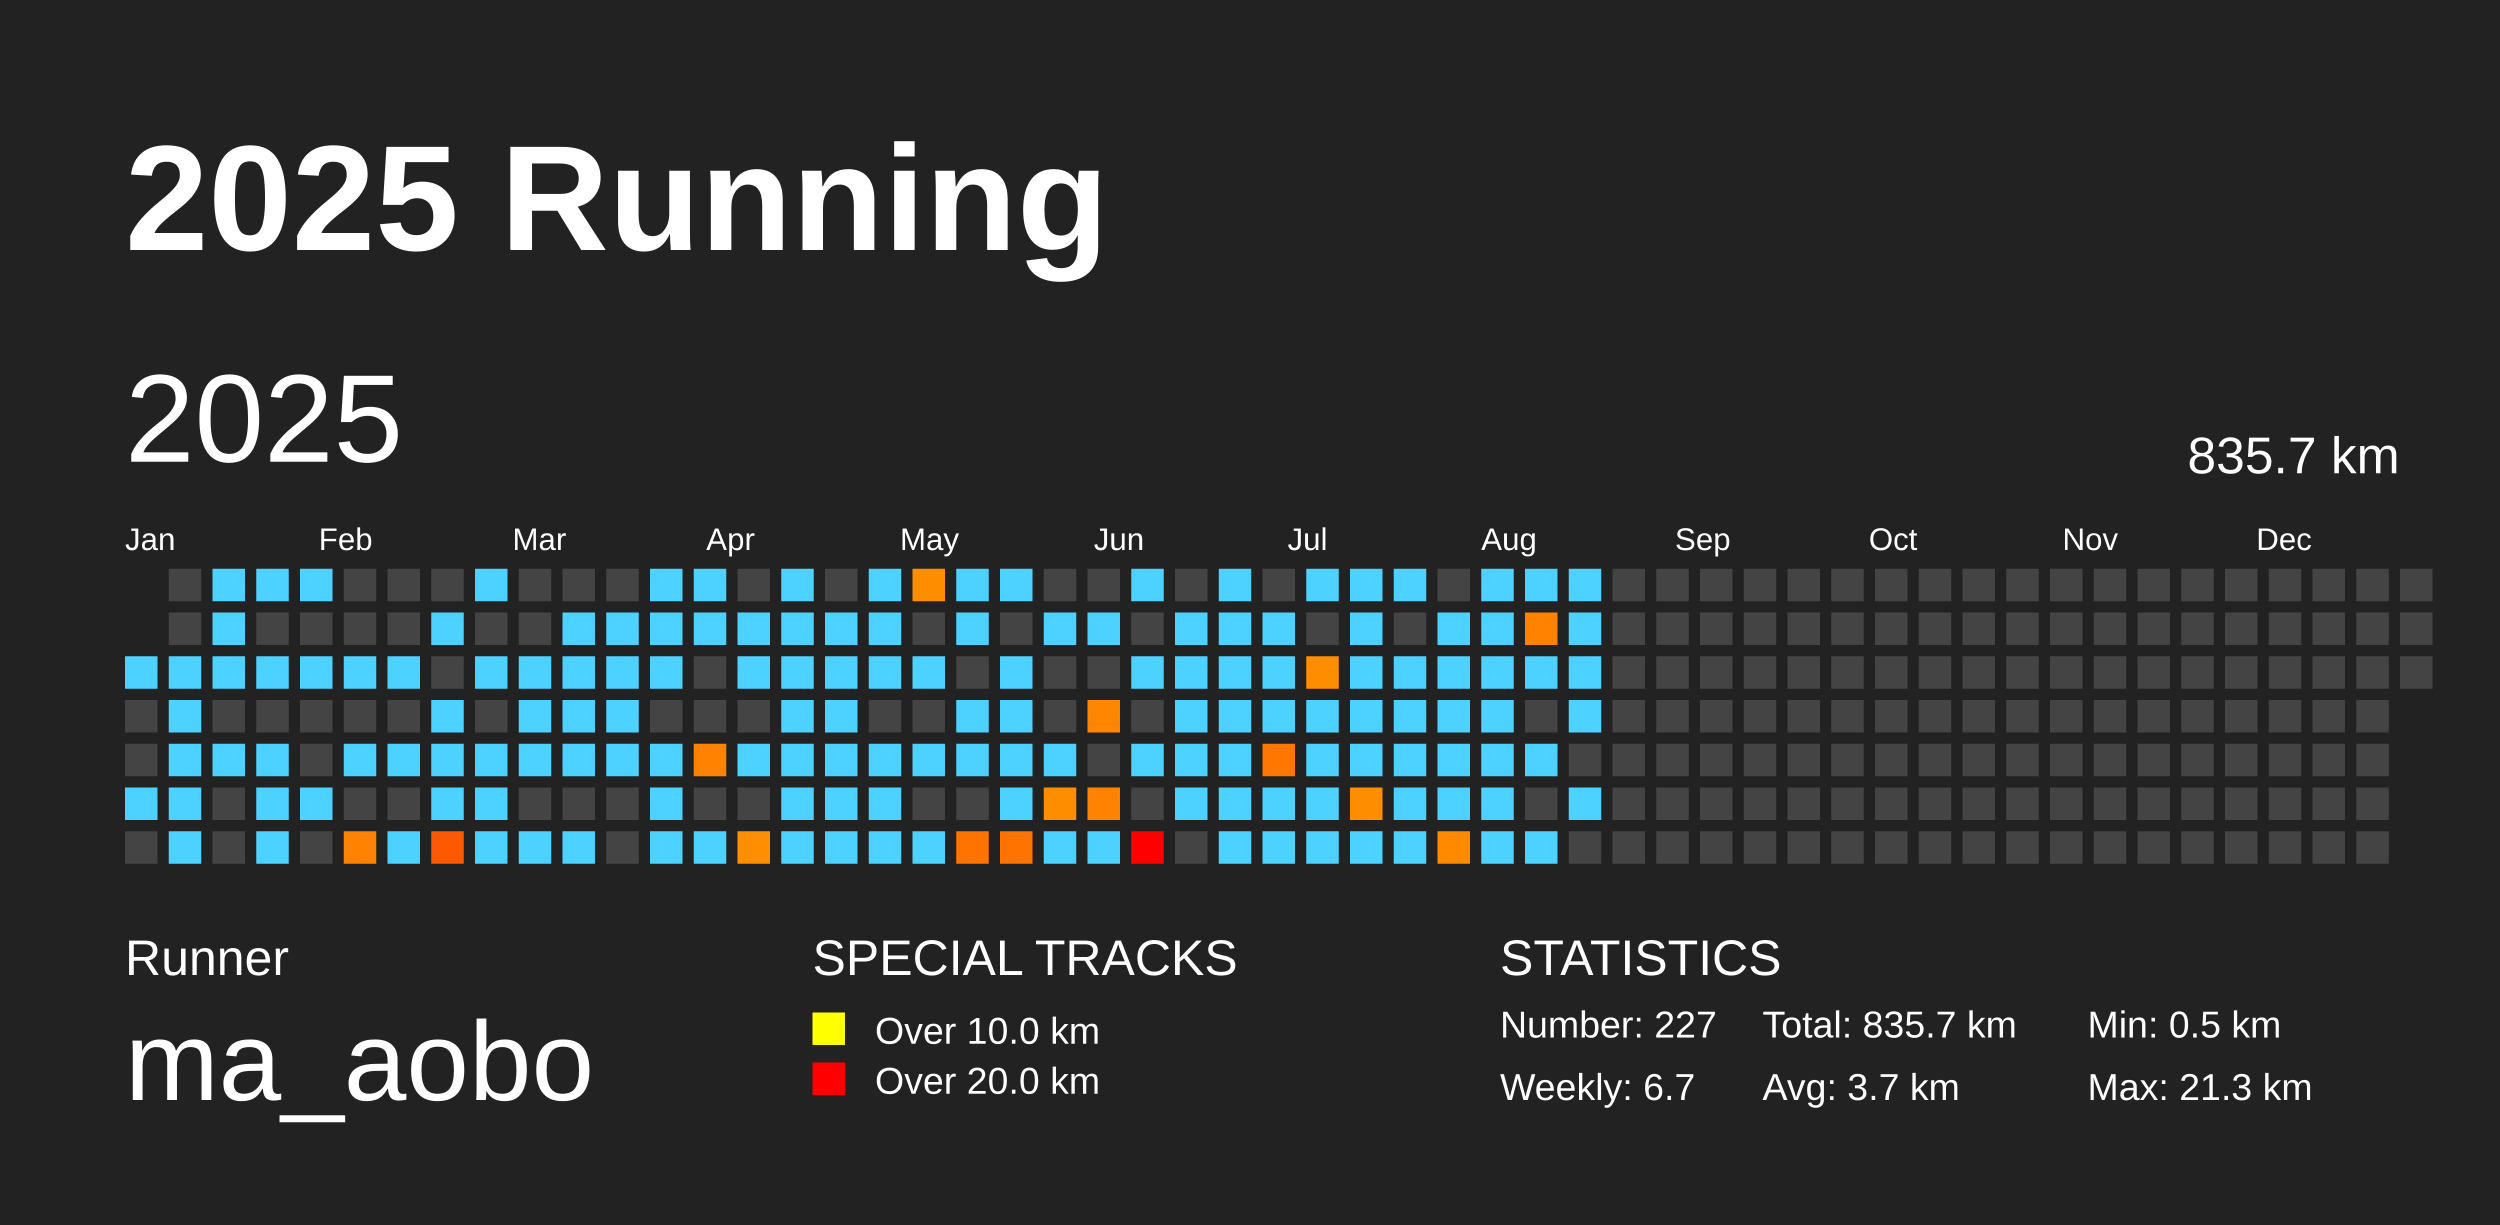
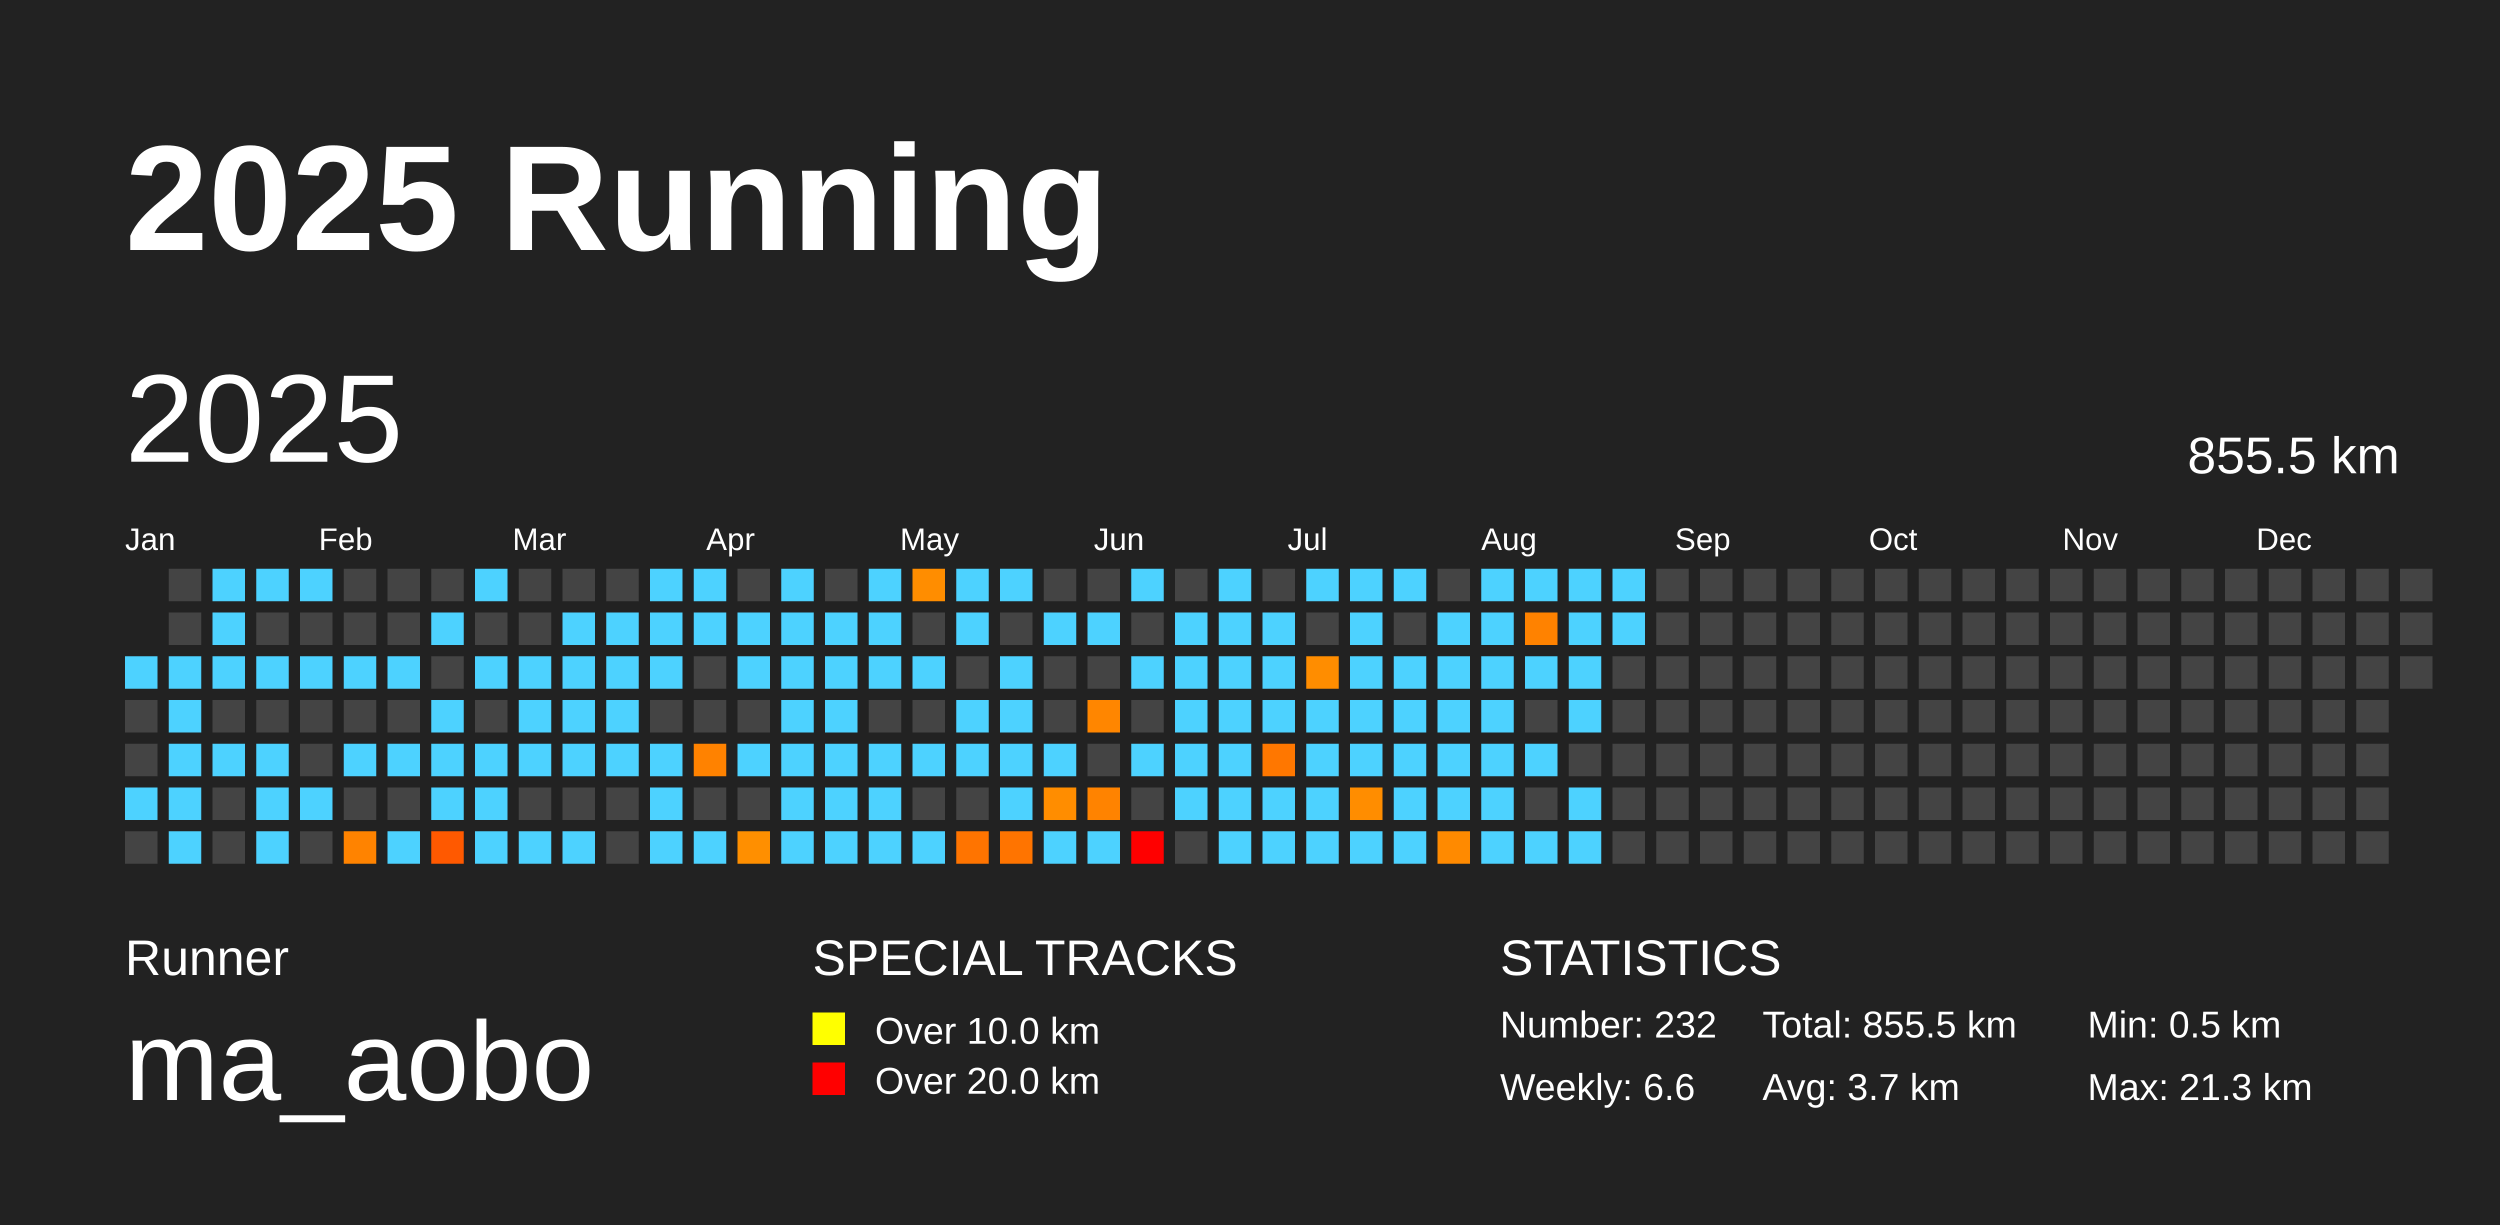
<svg xmlns="http://www.w3.org/2000/svg" baseProfile="full" height="98mm" version="1.1" viewBox="0,0,200,98" width="200mm">
  <defs />
  <rect fill="#222222" height="98" width="200" x="0" y="0" />
  <text fill="#FFFFFF" style="font-size:12px; font-family:Arial; font-weight:bold;" x="10" y="20">2025 Running</text>
  <text fill="#FFFFFF" style="font-size:4px; font-family:Arial" x="10" y="78">Runner</text>
  <text fill="#FFFFFF" style="font-size:9px; font-family:Arial" x="10" y="88">ma_aobo</text>
  <text fill="#FFFFFF" style="font-size:4px; font-family:Arial" x="65" y="78">SPECIAL TRACKS</text>
  <rect fill="yellow" height="2.6" width="2.6" x="65" y="81" />
  <text fill="#FFFFFF" style="font-size:3px; font-family:Arial" x="70" y="83.5">Over 10.0 km</text>
  <rect fill="red" height="2.6" width="2.6" x="65" y="85" />
  <text fill="#FFFFFF" style="font-size:3px; font-family:Arial" x="70" y="87.5">Over 20.0 km</text>
  <text fill="#FFFFFF" style="font-size:4px; font-family:Arial" x="120" y="78">STATISTICS</text>
-   <text fill="#FFFFFF" style="font-size:3px; font-family:Arial" x="120" y="83">Number: 227</text>
-   <text fill="#FFFFFF" style="font-size:3px; font-family:Arial" x="120" y="88">Weekly: 6.7</text>
-   <text fill="#FFFFFF" style="font-size:3px; font-family:Arial" x="141" y="83">Total: 835.7 km</text>
+   <text fill="#FFFFFF" style="font-size:3px; font-family:Arial" x="120" y="83">Number: 232</text>
+   <text fill="#FFFFFF" style="font-size:3px; font-family:Arial" x="120" y="88">Weekly: 6.6</text>
+   <text fill="#FFFFFF" style="font-size:3px; font-family:Arial" x="141" y="83">Total: 855.5 km</text>
  <text fill="#FFFFFF" style="font-size:3px; font-family:Arial" x="141" y="88">Avg: 3.7 km</text>
  <text fill="#FFFFFF" style="font-size:3px; font-family:Arial" x="167" y="83">Min: 0.5 km</text>
  <text fill="#FFFFFF" style="font-size:3px; font-family:Arial" x="167" y="88">Max: 21.3 km</text>
  <text dominant-baseline="hanging" fill="#FFFFFF" style="font-size:10.0px; font-family:Arial;" x="10" y="30">2025</text>
-   <text dominant-baseline="hanging" fill="#FFFFFF" style="font-size:4.125px; font-family:Arial;" x="175" y="35">835.7 km</text>
+   <text dominant-baseline="hanging" fill="#FFFFFF" style="font-size:4.125px; font-family:Arial;" x="175" y="35">855.5 km</text>
  <text fill="#FFFFFF" style="font-size:2.5px; font-family:Arial" x="10.0" y="44">Jan</text>
  <text fill="#FFFFFF" style="font-size:2.5px; font-family:Arial" x="25.5" y="44">Feb</text>
  <text fill="#FFFFFF" style="font-size:2.5px; font-family:Arial" x="41.0" y="44">Mar</text>
  <text fill="#FFFFFF" style="font-size:2.5px; font-family:Arial" x="56.5" y="44">Apr</text>
  <text fill="#FFFFFF" style="font-size:2.5px; font-family:Arial" x="72.0" y="44">May</text>
  <text fill="#FFFFFF" style="font-size:2.5px; font-family:Arial" x="87.5" y="44">Jun</text>
  <text fill="#FFFFFF" style="font-size:2.5px; font-family:Arial" x="103.0" y="44">Jul</text>
  <text fill="#FFFFFF" style="font-size:2.5px; font-family:Arial" x="118.5" y="44">Aug</text>
  <text fill="#FFFFFF" style="font-size:2.5px; font-family:Arial" x="134.0" y="44">Sep</text>
  <text fill="#FFFFFF" style="font-size:2.5px; font-family:Arial" x="149.5" y="44">Oct</text>
  <text fill="#FFFFFF" style="font-size:2.5px; font-family:Arial" x="165.0" y="44">Nov</text>
  <text fill="#FFFFFF" style="font-size:2.5px; font-family:Arial" x="180.5" y="44">Dec</text>
  <rect fill="#4dd2ff" height="2.6" width="2.6" x="10.0" y="52.5" />
  <rect fill="#444444" height="2.6" width="2.6" x="10.0" y="56.0" />
  <rect fill="#444444" height="2.6" width="2.6" x="10.0" y="59.5" />
  <rect fill="#4dd2ff" height="2.6" width="2.6" x="10.0" y="63.0" />
  <rect fill="#444444" height="2.6" width="2.6" x="10.0" y="66.5" />
  <rect fill="#444444" height="2.6" width="2.6" x="13.5" y="45.5" />
  <rect fill="#444444" height="2.6" width="2.6" x="13.5" y="49.0" />
  <rect fill="#4dd2ff" height="2.6" width="2.6" x="13.5" y="52.5" />
  <rect fill="#4dd2ff" height="2.6" width="2.6" x="13.5" y="56.0" />
  <rect fill="#4dd2ff" height="2.6" width="2.6" x="13.5" y="59.5" />
  <rect fill="#4dd2ff" height="2.6" width="2.6" x="13.5" y="63.0" />
  <rect fill="#4dd2ff" height="2.6" width="2.6" x="13.5" y="66.5" />
  <rect fill="#4dd2ff" height="2.6" width="2.6" x="17.0" y="45.5" />
  <rect fill="#4dd2ff" height="2.6" width="2.6" x="17.0" y="49.0" />
  <rect fill="#4dd2ff" height="2.6" width="2.6" x="17.0" y="52.5" />
  <rect fill="#444444" height="2.6" width="2.6" x="17.0" y="56.0" />
  <rect fill="#4dd2ff" height="2.6" width="2.6" x="17.0" y="59.5" />
  <rect fill="#444444" height="2.6" width="2.6" x="17.0" y="63.0" />
  <rect fill="#444444" height="2.6" width="2.6" x="17.0" y="66.5" />
  <rect fill="#4dd2ff" height="2.6" width="2.6" x="20.5" y="45.5" />
  <rect fill="#444444" height="2.6" width="2.6" x="20.5" y="49.0" />
  <rect fill="#4dd2ff" height="2.6" width="2.6" x="20.5" y="52.5" />
  <rect fill="#444444" height="2.6" width="2.6" x="20.5" y="56.0" />
  <rect fill="#4dd2ff" height="2.6" width="2.6" x="20.5" y="59.5" />
  <rect fill="#4dd2ff" height="2.6" width="2.6" x="20.5" y="63.0" />
  <rect fill="#4dd2ff" height="2.6" width="2.6" x="20.5" y="66.5" />
  <rect fill="#4dd2ff" height="2.6" width="2.6" x="24.0" y="45.5" />
  <rect fill="#444444" height="2.6" width="2.6" x="24.0" y="49.0" />
  <rect fill="#4dd2ff" height="2.6" width="2.6" x="24.0" y="52.5" />
  <rect fill="#444444" height="2.6" width="2.6" x="24.0" y="56.0" />
  <rect fill="#444444" height="2.6" width="2.6" x="24.0" y="59.5" />
  <rect fill="#4dd2ff" height="2.6" width="2.6" x="24.0" y="63.0" />
  <rect fill="#444444" height="2.6" width="2.6" x="24.0" y="66.5" />
  <rect fill="#444444" height="2.6" width="2.6" x="27.5" y="45.5" />
  <rect fill="#444444" height="2.6" width="2.6" x="27.5" y="49.0" />
  <rect fill="#4dd2ff" height="2.6" width="2.6" x="27.5" y="52.5" />
  <rect fill="#444444" height="2.6" width="2.6" x="27.5" y="56.0" />
  <rect fill="#4dd2ff" height="2.6" width="2.6" x="27.5" y="59.5" />
  <rect fill="#444444" height="2.6" width="2.6" x="27.5" y="63.0" />
  <rect fill="#ff8300" height="2.6" width="2.6" x="27.5" y="66.5" />
  <rect fill="#444444" height="2.6" width="2.6" x="31.0" y="45.5" />
  <rect fill="#444444" height="2.6" width="2.6" x="31.0" y="49.0" />
  <rect fill="#4dd2ff" height="2.6" width="2.6" x="31.0" y="52.5" />
  <rect fill="#444444" height="2.6" width="2.6" x="31.0" y="56.0" />
  <rect fill="#4dd2ff" height="2.6" width="2.6" x="31.0" y="59.5" />
  <rect fill="#444444" height="2.6" width="2.6" x="31.0" y="63.0" />
  <rect fill="#4dd2ff" height="2.6" width="2.6" x="31.0" y="66.5" />
  <rect fill="#444444" height="2.6" width="2.6" x="34.5" y="45.5" />
  <rect fill="#4dd2ff" height="2.6" width="2.6" x="34.5" y="49.0" />
  <rect fill="#444444" height="2.6" width="2.6" x="34.5" y="52.5" />
  <rect fill="#4dd2ff" height="2.6" width="2.6" x="34.5" y="56.0" />
  <rect fill="#4dd2ff" height="2.6" width="2.6" x="34.5" y="59.5" />
  <rect fill="#4dd2ff" height="2.6" width="2.6" x="34.5" y="63.0" />
  <rect fill="#ff5900" height="2.6" width="2.6" x="34.5" y="66.5" />
  <rect fill="#4dd2ff" height="2.6" width="2.6" x="38.0" y="45.5" />
  <rect fill="#444444" height="2.6" width="2.6" x="38.0" y="49.0" />
  <rect fill="#4dd2ff" height="2.6" width="2.6" x="38.0" y="52.5" />
  <rect fill="#444444" height="2.6" width="2.6" x="38.0" y="56.0" />
  <rect fill="#4dd2ff" height="2.6" width="2.6" x="38.0" y="59.5" />
  <rect fill="#4dd2ff" height="2.6" width="2.6" x="38.0" y="63.0" />
  <rect fill="#4dd2ff" height="2.6" width="2.6" x="38.0" y="66.5" />
  <rect fill="#444444" height="2.6" width="2.6" x="41.5" y="45.5" />
  <rect fill="#444444" height="2.6" width="2.6" x="41.5" y="49.0" />
  <rect fill="#4dd2ff" height="2.6" width="2.6" x="41.5" y="52.5" />
  <rect fill="#4dd2ff" height="2.6" width="2.6" x="41.5" y="56.0" />
  <rect fill="#4dd2ff" height="2.6" width="2.6" x="41.5" y="59.5" />
  <rect fill="#444444" height="2.6" width="2.6" x="41.5" y="63.0" />
  <rect fill="#4dd2ff" height="2.6" width="2.6" x="41.5" y="66.5" />
  <rect fill="#444444" height="2.6" width="2.6" x="45.0" y="45.5" />
  <rect fill="#4dd2ff" height="2.6" width="2.6" x="45.0" y="49.0" />
  <rect fill="#4dd2ff" height="2.6" width="2.6" x="45.0" y="52.5" />
  <rect fill="#4dd2ff" height="2.6" width="2.6" x="45.0" y="56.0" />
  <rect fill="#4dd2ff" height="2.6" width="2.6" x="45.0" y="59.5" />
  <rect fill="#444444" height="2.6" width="2.6" x="45.0" y="63.0" />
  <rect fill="#4dd2ff" height="2.6" width="2.6" x="45.0" y="66.5" />
  <rect fill="#444444" height="2.6" width="2.6" x="48.5" y="45.5" />
  <rect fill="#4dd2ff" height="2.6" width="2.6" x="48.5" y="49.0" />
  <rect fill="#4dd2ff" height="2.6" width="2.6" x="48.5" y="52.5" />
  <rect fill="#4dd2ff" height="2.6" width="2.6" x="48.5" y="56.0" />
  <rect fill="#4dd2ff" height="2.6" width="2.6" x="48.5" y="59.5" />
  <rect fill="#444444" height="2.6" width="2.6" x="48.5" y="63.0" />
  <rect fill="#444444" height="2.6" width="2.6" x="48.5" y="66.5" />
  <rect fill="#4dd2ff" height="2.6" width="2.6" x="52.0" y="45.5" />
  <rect fill="#4dd2ff" height="2.6" width="2.6" x="52.0" y="49.0" />
  <rect fill="#4dd2ff" height="2.6" width="2.6" x="52.0" y="52.5" />
  <rect fill="#444444" height="2.6" width="2.6" x="52.0" y="56.0" />
  <rect fill="#4dd2ff" height="2.6" width="2.6" x="52.0" y="59.5" />
  <rect fill="#4dd2ff" height="2.6" width="2.6" x="52.0" y="63.0" />
  <rect fill="#4dd2ff" height="2.6" width="2.6" x="52.0" y="66.5" />
  <rect fill="#4dd2ff" height="2.6" width="2.6" x="55.5" y="45.5" />
  <rect fill="#4dd2ff" height="2.6" width="2.6" x="55.5" y="49.0" />
  <rect fill="#444444" height="2.6" width="2.6" x="55.5" y="52.5" />
  <rect fill="#444444" height="2.6" width="2.6" x="55.5" y="56.0" />
  <rect fill="#ff8200" height="2.6" width="2.6" x="55.5" y="59.5" />
  <rect fill="#444444" height="2.6" width="2.6" x="55.5" y="63.0" />
  <rect fill="#4dd2ff" height="2.6" width="2.6" x="55.5" y="66.5" />
  <rect fill="#444444" height="2.6" width="2.6" x="59.0" y="45.5" />
  <rect fill="#4dd2ff" height="2.6" width="2.6" x="59.0" y="49.0" />
  <rect fill="#4dd2ff" height="2.6" width="2.6" x="59.0" y="52.5" />
  <rect fill="#444444" height="2.6" width="2.6" x="59.0" y="56.0" />
  <rect fill="#4dd2ff" height="2.6" width="2.6" x="59.0" y="59.5" />
  <rect fill="#444444" height="2.6" width="2.6" x="59.0" y="63.0" />
  <rect fill="#ff8f00" height="2.6" width="2.6" x="59.0" y="66.5" />
  <rect fill="#4dd2ff" height="2.6" width="2.6" x="62.5" y="45.5" />
  <rect fill="#4dd2ff" height="2.6" width="2.6" x="62.5" y="49.0" />
  <rect fill="#4dd2ff" height="2.6" width="2.6" x="62.5" y="52.5" />
  <rect fill="#4dd2ff" height="2.6" width="2.6" x="62.5" y="56.0" />
  <rect fill="#4dd2ff" height="2.6" width="2.6" x="62.5" y="59.5" />
  <rect fill="#4dd2ff" height="2.6" width="2.6" x="62.5" y="63.0" />
  <rect fill="#4dd2ff" height="2.6" width="2.6" x="62.5" y="66.5" />
  <rect fill="#444444" height="2.6" width="2.6" x="66.0" y="45.5" />
  <rect fill="#4dd2ff" height="2.6" width="2.6" x="66.0" y="49.0" />
  <rect fill="#4dd2ff" height="2.6" width="2.6" x="66.0" y="52.5" />
  <rect fill="#4dd2ff" height="2.6" width="2.6" x="66.0" y="56.0" />
  <rect fill="#4dd2ff" height="2.6" width="2.6" x="66.0" y="59.5" />
  <rect fill="#4dd2ff" height="2.6" width="2.6" x="66.0" y="63.0" />
  <rect fill="#4dd2ff" height="2.6" width="2.6" x="66.0" y="66.5" />
  <rect fill="#4dd2ff" height="2.6" width="2.6" x="69.5" y="45.5" />
  <rect fill="#4dd2ff" height="2.6" width="2.6" x="69.5" y="49.0" />
  <rect fill="#4dd2ff" height="2.6" width="2.6" x="69.5" y="52.5" />
  <rect fill="#444444" height="2.6" width="2.6" x="69.5" y="56.0" />
  <rect fill="#4dd2ff" height="2.6" width="2.6" x="69.5" y="59.5" />
  <rect fill="#4dd2ff" height="2.6" width="2.6" x="69.5" y="63.0" />
  <rect fill="#4dd2ff" height="2.6" width="2.6" x="69.5" y="66.5" />
  <rect fill="#ff8d00" height="2.6" width="2.6" x="73.0" y="45.5" />
  <rect fill="#444444" height="2.6" width="2.6" x="73.0" y="49.0" />
  <rect fill="#4dd2ff" height="2.6" width="2.6" x="73.0" y="52.5" />
  <rect fill="#444444" height="2.6" width="2.6" x="73.0" y="56.0" />
  <rect fill="#4dd2ff" height="2.6" width="2.6" x="73.0" y="59.5" />
  <rect fill="#444444" height="2.6" width="2.6" x="73.0" y="63.0" />
  <rect fill="#4dd2ff" height="2.6" width="2.6" x="73.0" y="66.5" />
  <rect fill="#4dd2ff" height="2.6" width="2.6" x="76.5" y="45.5" />
  <rect fill="#4dd2ff" height="2.6" width="2.6" x="76.5" y="49.0" />
  <rect fill="#444444" height="2.6" width="2.6" x="76.5" y="52.5" />
  <rect fill="#4dd2ff" height="2.6" width="2.6" x="76.5" y="56.0" />
  <rect fill="#4dd2ff" height="2.6" width="2.6" x="76.5" y="59.5" />
  <rect fill="#444444" height="2.6" width="2.6" x="76.5" y="63.0" />
  <rect fill="#ff7400" height="2.6" width="2.6" x="76.5" y="66.5" />
  <rect fill="#4dd2ff" height="2.6" width="2.6" x="80.0" y="45.5" />
  <rect fill="#444444" height="2.6" width="2.6" x="80.0" y="49.0" />
  <rect fill="#4dd2ff" height="2.6" width="2.6" x="80.0" y="52.5" />
  <rect fill="#4dd2ff" height="2.6" width="2.6" x="80.0" y="56.0" />
  <rect fill="#4dd2ff" height="2.6" width="2.6" x="80.0" y="59.5" />
  <rect fill="#4dd2ff" height="2.6" width="2.6" x="80.0" y="63.0" />
  <rect fill="#ff7400" height="2.6" width="2.6" x="80.0" y="66.5" />
  <rect fill="#444444" height="2.6" width="2.6" x="83.5" y="45.5" />
  <rect fill="#4dd2ff" height="2.6" width="2.6" x="83.5" y="49.0" />
  <rect fill="#444444" height="2.6" width="2.6" x="83.5" y="52.5" />
  <rect fill="#444444" height="2.6" width="2.6" x="83.5" y="56.0" />
  <rect fill="#4dd2ff" height="2.6" width="2.6" x="83.5" y="59.5" />
  <rect fill="#ff8d00" height="2.6" width="2.6" x="83.5" y="63.0" />
  <rect fill="#4dd2ff" height="2.6" width="2.6" x="83.5" y="66.5" />
  <rect fill="#444444" height="2.6" width="2.6" x="87.0" y="45.5" />
  <rect fill="#4dd2ff" height="2.6" width="2.6" x="87.0" y="49.0" />
  <rect fill="#444444" height="2.6" width="2.6" x="87.0" y="52.5" />
  <rect fill="#ff8600" height="2.6" width="2.6" x="87.0" y="56.0" />
  <rect fill="#444444" height="2.6" width="2.6" x="87.0" y="59.5" />
  <rect fill="#ff8300" height="2.6" width="2.6" x="87.0" y="63.0" />
  <rect fill="#4dd2ff" height="2.6" width="2.6" x="87.0" y="66.5" />
  <rect fill="#4dd2ff" height="2.6" width="2.6" x="90.5" y="45.5" />
  <rect fill="#444444" height="2.6" width="2.6" x="90.5" y="49.0" />
  <rect fill="#4dd2ff" height="2.6" width="2.6" x="90.5" y="52.5" />
  <rect fill="#444444" height="2.6" width="2.6" x="90.5" y="56.0" />
  <rect fill="#4dd2ff" height="2.6" width="2.6" x="90.5" y="59.5" />
  <rect fill="#444444" height="2.6" width="2.6" x="90.5" y="63.0" />
  <rect fill="red" height="2.6" width="2.6" x="90.5" y="66.5" />
  <rect fill="#444444" height="2.6" width="2.6" x="94.0" y="45.5" />
  <rect fill="#4dd2ff" height="2.6" width="2.6" x="94.0" y="49.0" />
  <rect fill="#4dd2ff" height="2.6" width="2.6" x="94.0" y="52.5" />
  <rect fill="#4dd2ff" height="2.6" width="2.6" x="94.0" y="56.0" />
  <rect fill="#4dd2ff" height="2.6" width="2.6" x="94.0" y="59.5" />
  <rect fill="#4dd2ff" height="2.6" width="2.6" x="94.0" y="63.0" />
  <rect fill="#444444" height="2.6" width="2.6" x="94.0" y="66.5" />
  <rect fill="#4dd2ff" height="2.6" width="2.6" x="97.5" y="45.5" />
  <rect fill="#4dd2ff" height="2.6" width="2.6" x="97.5" y="49.0" />
  <rect fill="#4dd2ff" height="2.6" width="2.6" x="97.5" y="52.5" />
  <rect fill="#4dd2ff" height="2.6" width="2.6" x="97.5" y="56.0" />
  <rect fill="#4dd2ff" height="2.6" width="2.6" x="97.5" y="59.5" />
  <rect fill="#4dd2ff" height="2.6" width="2.6" x="97.5" y="63.0" />
  <rect fill="#4dd2ff" height="2.6" width="2.6" x="97.5" y="66.5" />
  <rect fill="#444444" height="2.6" width="2.6" x="101.0" y="45.5" />
  <rect fill="#4dd2ff" height="2.6" width="2.6" x="101.0" y="49.0" />
  <rect fill="#4dd2ff" height="2.6" width="2.6" x="101.0" y="52.5" />
  <rect fill="#4dd2ff" height="2.6" width="2.6" x="101.0" y="56.0" />
  <rect fill="#ff7700" height="2.6" width="2.6" x="101.0" y="59.5" />
  <rect fill="#4dd2ff" height="2.6" width="2.6" x="101.0" y="63.0" />
  <rect fill="#4dd2ff" height="2.6" width="2.6" x="101.0" y="66.5" />
  <rect fill="#4dd2ff" height="2.6" width="2.6" x="104.5" y="45.5" />
  <rect fill="#444444" height="2.6" width="2.6" x="104.5" y="49.0" />
  <rect fill="#ff8d00" height="2.6" width="2.6" x="104.5" y="52.5" />
  <rect fill="#4dd2ff" height="2.6" width="2.6" x="104.5" y="56.0" />
  <rect fill="#4dd2ff" height="2.6" width="2.6" x="104.5" y="59.5" />
  <rect fill="#4dd2ff" height="2.6" width="2.6" x="104.5" y="63.0" />
  <rect fill="#4dd2ff" height="2.6" width="2.6" x="104.5" y="66.5" />
  <rect fill="#4dd2ff" height="2.6" width="2.6" x="108.0" y="45.5" />
  <rect fill="#4dd2ff" height="2.6" width="2.6" x="108.0" y="49.0" />
  <rect fill="#4dd2ff" height="2.6" width="2.6" x="108.0" y="52.5" />
  <rect fill="#4dd2ff" height="2.6" width="2.6" x="108.0" y="56.0" />
  <rect fill="#4dd2ff" height="2.6" width="2.6" x="108.0" y="59.5" />
  <rect fill="#ff8d00" height="2.6" width="2.6" x="108.0" y="63.0" />
  <rect fill="#4dd2ff" height="2.6" width="2.6" x="108.0" y="66.5" />
  <rect fill="#4dd2ff" height="2.6" width="2.6" x="111.5" y="45.5" />
  <rect fill="#444444" height="2.6" width="2.6" x="111.5" y="49.0" />
  <rect fill="#4dd2ff" height="2.6" width="2.6" x="111.5" y="52.5" />
  <rect fill="#4dd2ff" height="2.6" width="2.6" x="111.5" y="56.0" />
  <rect fill="#4dd2ff" height="2.6" width="2.6" x="111.5" y="59.5" />
  <rect fill="#4dd2ff" height="2.6" width="2.6" x="111.5" y="63.0" />
  <rect fill="#4dd2ff" height="2.6" width="2.6" x="111.5" y="66.5" />
  <rect fill="#444444" height="2.6" width="2.6" x="115.0" y="45.5" />
  <rect fill="#4dd2ff" height="2.6" width="2.6" x="115.0" y="49.0" />
  <rect fill="#4dd2ff" height="2.6" width="2.6" x="115.0" y="52.5" />
  <rect fill="#4dd2ff" height="2.6" width="2.6" x="115.0" y="56.0" />
  <rect fill="#4dd2ff" height="2.6" width="2.6" x="115.0" y="59.5" />
  <rect fill="#4dd2ff" height="2.6" width="2.6" x="115.0" y="63.0" />
  <rect fill="#ff8a00" height="2.6" width="2.6" x="115.0" y="66.5" />
  <rect fill="#4dd2ff" height="2.6" width="2.6" x="118.5" y="45.5" />
  <rect fill="#4dd2ff" height="2.6" width="2.6" x="118.5" y="49.0" />
  <rect fill="#4dd2ff" height="2.6" width="2.6" x="118.5" y="52.5" />
  <rect fill="#4dd2ff" height="2.6" width="2.6" x="118.5" y="56.0" />
  <rect fill="#4dd2ff" height="2.6" width="2.6" x="118.5" y="59.5" />
  <rect fill="#4dd2ff" height="2.6" width="2.6" x="118.5" y="63.0" />
  <rect fill="#4dd2ff" height="2.6" width="2.6" x="118.5" y="66.5" />
  <rect fill="#4dd2ff" height="2.6" width="2.6" x="122.0" y="45.5" />
  <rect fill="#ff8200" height="2.6" width="2.6" x="122.0" y="49.0" />
  <rect fill="#4dd2ff" height="2.6" width="2.6" x="122.0" y="52.5" />
  <rect fill="#444444" height="2.6" width="2.6" x="122.0" y="56.0" />
  <rect fill="#4dd2ff" height="2.6" width="2.6" x="122.0" y="59.5" />
  <rect fill="#444444" height="2.6" width="2.6" x="122.0" y="63.0" />
  <rect fill="#4dd2ff" height="2.6" width="2.6" x="122.0" y="66.5" />
  <rect fill="#4dd2ff" height="2.6" width="2.6" x="125.5" y="45.5" />
  <rect fill="#4dd2ff" height="2.6" width="2.6" x="125.5" y="49.0" />
  <rect fill="#4dd2ff" height="2.6" width="2.6" x="125.5" y="52.5" />
  <rect fill="#4dd2ff" height="2.6" width="2.6" x="125.5" y="56.0" />
  <rect fill="#444444" height="2.6" width="2.6" x="125.5" y="59.5" />
  <rect fill="#4dd2ff" height="2.6" width="2.6" x="125.5" y="63.0" />
-   <rect fill="#444444" height="2.6" width="2.6" x="125.5" y="66.5" />
-   <rect fill="#444444" height="2.6" width="2.6" x="129.0" y="45.5" />
-   <rect fill="#444444" height="2.6" width="2.6" x="129.0" y="49.0" />
+   <rect fill="#4dd2ff" height="2.6" width="2.6" x="125.5" y="66.5" />
+   <rect fill="#4dd2ff" height="2.6" width="2.6" x="129.0" y="45.5" />
+   <rect fill="#4dd2ff" height="2.6" width="2.6" x="129.0" y="49.0" />
  <rect fill="#444444" height="2.6" width="2.6" x="129.0" y="52.5" />
  <rect fill="#444444" height="2.6" width="2.6" x="129.0" y="56.0" />
  <rect fill="#444444" height="2.6" width="2.6" x="129.0" y="59.5" />
  <rect fill="#444444" height="2.6" width="2.6" x="129.0" y="63.0" />
  <rect fill="#444444" height="2.6" width="2.6" x="129.0" y="66.5" />
  <rect fill="#444444" height="2.6" width="2.6" x="132.5" y="45.5" />
  <rect fill="#444444" height="2.6" width="2.6" x="132.5" y="49.0" />
  <rect fill="#444444" height="2.6" width="2.6" x="132.5" y="52.5" />
  <rect fill="#444444" height="2.6" width="2.6" x="132.5" y="56.0" />
  <rect fill="#444444" height="2.6" width="2.6" x="132.5" y="59.5" />
  <rect fill="#444444" height="2.6" width="2.6" x="132.5" y="63.0" />
  <rect fill="#444444" height="2.6" width="2.6" x="132.5" y="66.5" />
  <rect fill="#444444" height="2.6" width="2.6" x="136.0" y="45.5" />
  <rect fill="#444444" height="2.6" width="2.6" x="136.0" y="49.0" />
  <rect fill="#444444" height="2.6" width="2.6" x="136.0" y="52.5" />
  <rect fill="#444444" height="2.6" width="2.6" x="136.0" y="56.0" />
  <rect fill="#444444" height="2.6" width="2.6" x="136.0" y="59.5" />
  <rect fill="#444444" height="2.6" width="2.6" x="136.0" y="63.0" />
  <rect fill="#444444" height="2.6" width="2.6" x="136.0" y="66.5" />
  <rect fill="#444444" height="2.6" width="2.6" x="139.5" y="45.5" />
  <rect fill="#444444" height="2.6" width="2.6" x="139.5" y="49.0" />
  <rect fill="#444444" height="2.6" width="2.6" x="139.5" y="52.5" />
  <rect fill="#444444" height="2.6" width="2.6" x="139.5" y="56.0" />
  <rect fill="#444444" height="2.6" width="2.6" x="139.5" y="59.5" />
  <rect fill="#444444" height="2.6" width="2.6" x="139.5" y="63.0" />
  <rect fill="#444444" height="2.6" width="2.6" x="139.5" y="66.5" />
  <rect fill="#444444" height="2.6" width="2.6" x="143.0" y="45.5" />
  <rect fill="#444444" height="2.6" width="2.6" x="143.0" y="49.0" />
  <rect fill="#444444" height="2.6" width="2.6" x="143.0" y="52.5" />
  <rect fill="#444444" height="2.6" width="2.6" x="143.0" y="56.0" />
  <rect fill="#444444" height="2.6" width="2.6" x="143.0" y="59.5" />
  <rect fill="#444444" height="2.6" width="2.6" x="143.0" y="63.0" />
  <rect fill="#444444" height="2.6" width="2.6" x="143.0" y="66.5" />
  <rect fill="#444444" height="2.6" width="2.6" x="146.5" y="45.5" />
  <rect fill="#444444" height="2.6" width="2.6" x="146.5" y="49.0" />
  <rect fill="#444444" height="2.6" width="2.6" x="146.5" y="52.5" />
  <rect fill="#444444" height="2.6" width="2.6" x="146.5" y="56.0" />
  <rect fill="#444444" height="2.6" width="2.6" x="146.5" y="59.5" />
  <rect fill="#444444" height="2.6" width="2.6" x="146.5" y="63.0" />
  <rect fill="#444444" height="2.6" width="2.6" x="146.5" y="66.5" />
  <rect fill="#444444" height="2.6" width="2.6" x="150.0" y="45.5" />
  <rect fill="#444444" height="2.6" width="2.6" x="150.0" y="49.0" />
  <rect fill="#444444" height="2.6" width="2.6" x="150.0" y="52.5" />
  <rect fill="#444444" height="2.6" width="2.6" x="150.0" y="56.0" />
  <rect fill="#444444" height="2.6" width="2.6" x="150.0" y="59.5" />
  <rect fill="#444444" height="2.6" width="2.6" x="150.0" y="63.0" />
  <rect fill="#444444" height="2.6" width="2.6" x="150.0" y="66.5" />
  <rect fill="#444444" height="2.6" width="2.6" x="153.5" y="45.5" />
  <rect fill="#444444" height="2.6" width="2.6" x="153.5" y="49.0" />
  <rect fill="#444444" height="2.6" width="2.6" x="153.5" y="52.5" />
  <rect fill="#444444" height="2.6" width="2.6" x="153.5" y="56.0" />
  <rect fill="#444444" height="2.6" width="2.6" x="153.5" y="59.5" />
  <rect fill="#444444" height="2.6" width="2.6" x="153.5" y="63.0" />
  <rect fill="#444444" height="2.6" width="2.6" x="153.5" y="66.5" />
  <rect fill="#444444" height="2.6" width="2.6" x="157.0" y="45.5" />
  <rect fill="#444444" height="2.6" width="2.6" x="157.0" y="49.0" />
  <rect fill="#444444" height="2.6" width="2.6" x="157.0" y="52.5" />
  <rect fill="#444444" height="2.6" width="2.6" x="157.0" y="56.0" />
  <rect fill="#444444" height="2.6" width="2.6" x="157.0" y="59.5" />
  <rect fill="#444444" height="2.6" width="2.6" x="157.0" y="63.0" />
  <rect fill="#444444" height="2.6" width="2.6" x="157.0" y="66.5" />
  <rect fill="#444444" height="2.6" width="2.6" x="160.5" y="45.5" />
  <rect fill="#444444" height="2.6" width="2.6" x="160.5" y="49.0" />
  <rect fill="#444444" height="2.6" width="2.6" x="160.5" y="52.5" />
  <rect fill="#444444" height="2.6" width="2.6" x="160.5" y="56.0" />
  <rect fill="#444444" height="2.6" width="2.6" x="160.5" y="59.5" />
  <rect fill="#444444" height="2.6" width="2.6" x="160.5" y="63.0" />
  <rect fill="#444444" height="2.6" width="2.6" x="160.5" y="66.5" />
  <rect fill="#444444" height="2.6" width="2.6" x="164.0" y="45.5" />
  <rect fill="#444444" height="2.6" width="2.6" x="164.0" y="49.0" />
  <rect fill="#444444" height="2.6" width="2.6" x="164.0" y="52.5" />
  <rect fill="#444444" height="2.6" width="2.6" x="164.0" y="56.0" />
  <rect fill="#444444" height="2.6" width="2.6" x="164.0" y="59.5" />
  <rect fill="#444444" height="2.6" width="2.6" x="164.0" y="63.0" />
  <rect fill="#444444" height="2.6" width="2.6" x="164.0" y="66.5" />
  <rect fill="#444444" height="2.6" width="2.6" x="167.5" y="45.5" />
  <rect fill="#444444" height="2.6" width="2.6" x="167.5" y="49.0" />
  <rect fill="#444444" height="2.6" width="2.6" x="167.5" y="52.5" />
  <rect fill="#444444" height="2.6" width="2.6" x="167.5" y="56.0" />
  <rect fill="#444444" height="2.6" width="2.6" x="167.5" y="59.5" />
  <rect fill="#444444" height="2.6" width="2.6" x="167.5" y="63.0" />
  <rect fill="#444444" height="2.6" width="2.6" x="167.5" y="66.5" />
  <rect fill="#444444" height="2.6" width="2.6" x="171.0" y="45.5" />
  <rect fill="#444444" height="2.6" width="2.6" x="171.0" y="49.0" />
  <rect fill="#444444" height="2.6" width="2.6" x="171.0" y="52.5" />
  <rect fill="#444444" height="2.6" width="2.6" x="171.0" y="56.0" />
  <rect fill="#444444" height="2.6" width="2.6" x="171.0" y="59.5" />
  <rect fill="#444444" height="2.6" width="2.6" x="171.0" y="63.0" />
  <rect fill="#444444" height="2.6" width="2.6" x="171.0" y="66.5" />
  <rect fill="#444444" height="2.6" width="2.6" x="174.5" y="45.5" />
  <rect fill="#444444" height="2.6" width="2.6" x="174.5" y="49.0" />
  <rect fill="#444444" height="2.6" width="2.6" x="174.5" y="52.5" />
  <rect fill="#444444" height="2.6" width="2.6" x="174.5" y="56.0" />
  <rect fill="#444444" height="2.6" width="2.6" x="174.5" y="59.5" />
  <rect fill="#444444" height="2.6" width="2.6" x="174.5" y="63.0" />
  <rect fill="#444444" height="2.6" width="2.6" x="174.5" y="66.5" />
  <rect fill="#444444" height="2.6" width="2.6" x="178.0" y="45.5" />
  <rect fill="#444444" height="2.6" width="2.6" x="178.0" y="49.0" />
  <rect fill="#444444" height="2.6" width="2.6" x="178.0" y="52.5" />
  <rect fill="#444444" height="2.6" width="2.6" x="178.0" y="56.0" />
  <rect fill="#444444" height="2.6" width="2.6" x="178.0" y="59.5" />
  <rect fill="#444444" height="2.6" width="2.6" x="178.0" y="63.0" />
  <rect fill="#444444" height="2.6" width="2.6" x="178.0" y="66.5" />
  <rect fill="#444444" height="2.6" width="2.6" x="181.5" y="45.5" />
  <rect fill="#444444" height="2.6" width="2.6" x="181.5" y="49.0" />
  <rect fill="#444444" height="2.6" width="2.6" x="181.5" y="52.5" />
  <rect fill="#444444" height="2.6" width="2.6" x="181.5" y="56.0" />
  <rect fill="#444444" height="2.6" width="2.6" x="181.5" y="59.5" />
  <rect fill="#444444" height="2.6" width="2.6" x="181.5" y="63.0" />
  <rect fill="#444444" height="2.6" width="2.6" x="181.5" y="66.5" />
  <rect fill="#444444" height="2.6" width="2.6" x="185.0" y="45.5" />
  <rect fill="#444444" height="2.6" width="2.6" x="185.0" y="49.0" />
  <rect fill="#444444" height="2.6" width="2.6" x="185.0" y="52.5" />
  <rect fill="#444444" height="2.6" width="2.6" x="185.0" y="56.0" />
  <rect fill="#444444" height="2.6" width="2.6" x="185.0" y="59.5" />
  <rect fill="#444444" height="2.6" width="2.6" x="185.0" y="63.0" />
  <rect fill="#444444" height="2.6" width="2.6" x="185.0" y="66.5" />
  <rect fill="#444444" height="2.6" width="2.6" x="188.5" y="45.5" />
  <rect fill="#444444" height="2.6" width="2.6" x="188.5" y="49.0" />
  <rect fill="#444444" height="2.6" width="2.6" x="188.5" y="52.5" />
  <rect fill="#444444" height="2.6" width="2.6" x="188.5" y="56.0" />
  <rect fill="#444444" height="2.6" width="2.6" x="188.5" y="59.5" />
  <rect fill="#444444" height="2.6" width="2.6" x="188.5" y="63.0" />
  <rect fill="#444444" height="2.6" width="2.6" x="188.5" y="66.5" />
  <rect fill="#444444" height="2.6" width="2.6" x="192.0" y="45.5" />
  <rect fill="#444444" height="2.6" width="2.6" x="192.0" y="49.0" />
  <rect fill="#444444" height="2.6" width="2.6" x="192.0" y="52.5" />
</svg>
